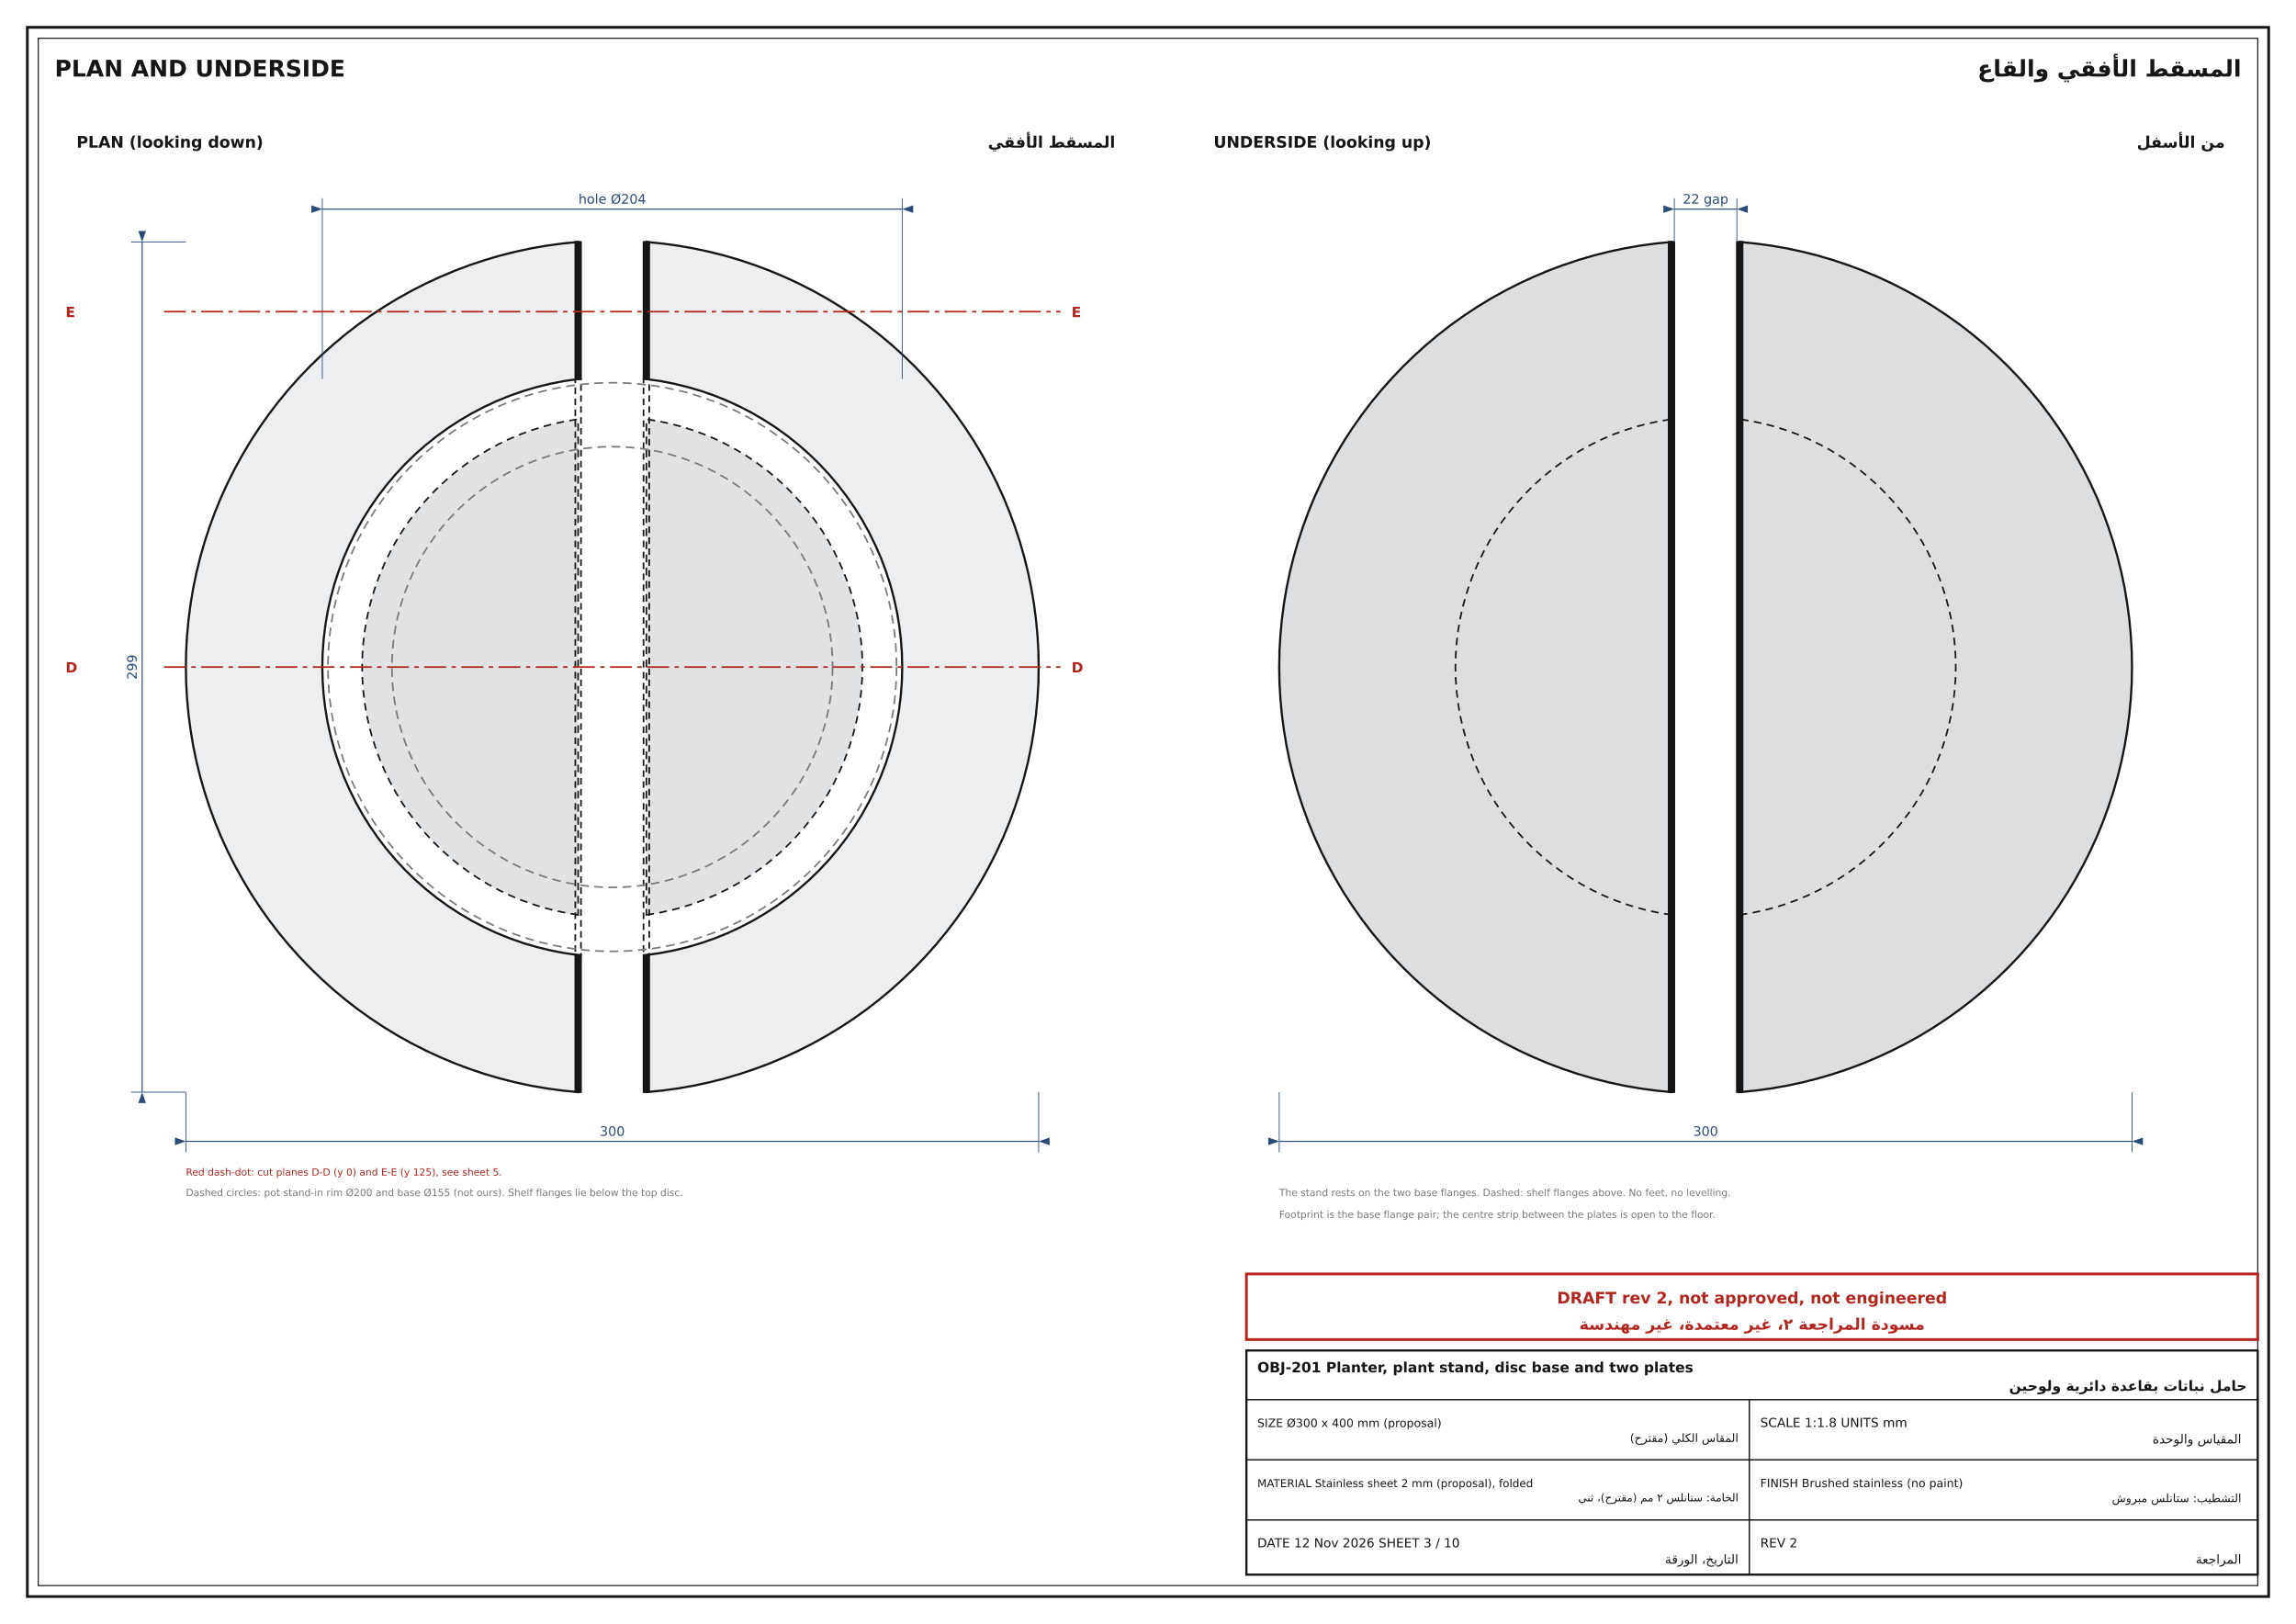
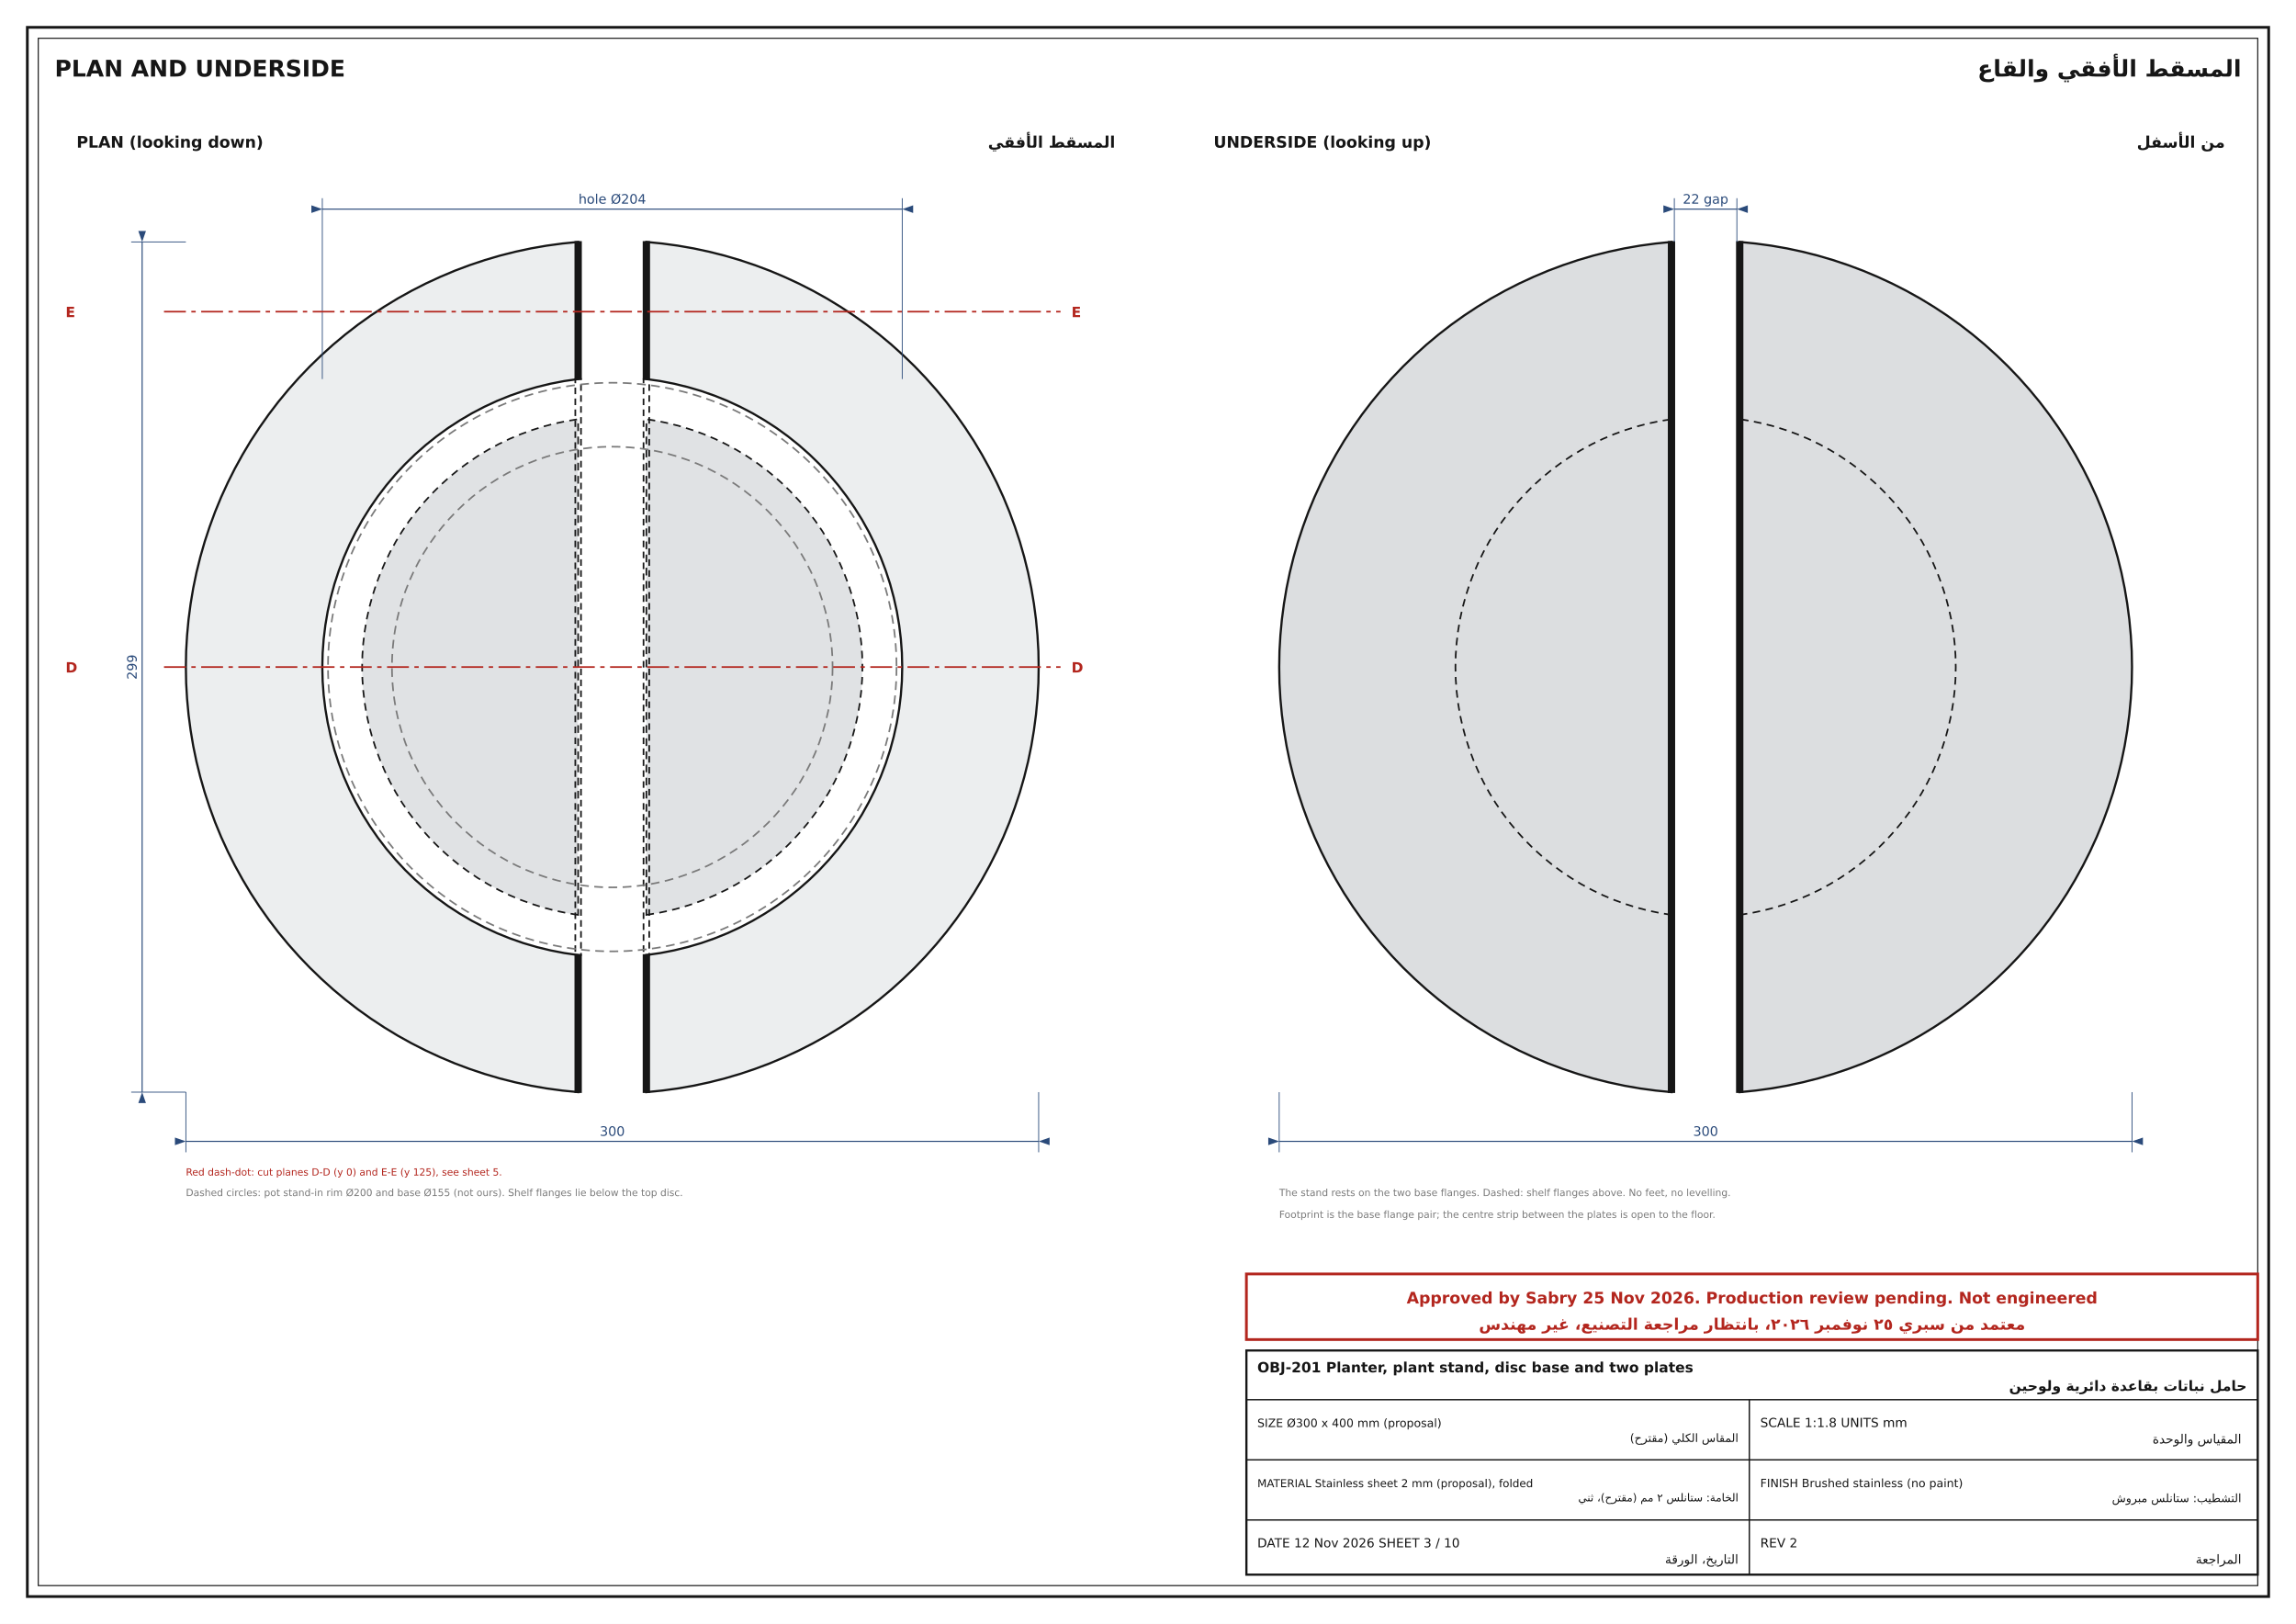
<svg xmlns="http://www.w3.org/2000/svg" viewBox="0 0 420 297" width="420mm" height="297mm">
  <rect width="420" height="297" fill="#fff" />
  <rect x="5.00" y="5.00" width="410.00" height="287.00" fill="none" stroke="#161616" stroke-width="0.5" />
  <rect x="7.00" y="7.00" width="406.00" height="283.00" fill="none" stroke="#161616" stroke-width="0.2" />
  <rect x="228.00" y="247.00" width="185.00" height="41.00" fill="#fff" stroke="#161616" stroke-width="0.4" />
  <line x1="228.00" y1="256.00" x2="413.00" y2="256.00" stroke="#161616" stroke-width="0.25" />
  <line x1="228.00" y1="267.00" x2="413.00" y2="267.00" stroke="#161616" stroke-width="0.25" />
  <line x1="228.00" y1="278.00" x2="413.00" y2="278.00" stroke="#161616" stroke-width="0.25" />
  <line x1="320.00" y1="256.00" x2="320.00" y2="288.00" stroke="#161616" stroke-width="0.25" />
  <text x="230.00" y="251.00" font-family="DejaVu Sans, Inter, Arial, sans-serif" font-size="2.6" font-weight="600" text-anchor="start" fill="#161616">OBJ-201   Planter, plant stand, disc base and two plates</text>
  <text x="411.00" y="254.38" font-family="DejaVu Sans, Inter, Arial, sans-serif" font-size="2.6" font-weight="600" text-anchor="end" fill="#161616">حامل نباتات بقاعدة دائرية ولوحين</text>
  <text x="230.00" y="261.00" font-family="DejaVu Sans, Inter, Arial, sans-serif" font-size="2.1" font-weight="400" text-anchor="start" fill="#161616">SIZE  Ø300 x 400 mm (proposal)</text>
  <text x="318.00" y="263.73" font-family="DejaVu Sans, Inter, Arial, sans-serif" font-size="2.1" font-weight="400" text-anchor="end" fill="#161616">المقاس الكلي (مقترح)</text>
  <text x="322.00" y="261.00" font-family="DejaVu Sans, Inter, Arial, sans-serif" font-size="2.3" font-weight="400" text-anchor="start" fill="#161616">SCALE  1:1.8   UNITS  mm</text>
  <text x="410.00" y="263.99" font-family="DejaVu Sans, Inter, Arial, sans-serif" font-size="2.3" font-weight="400" text-anchor="end" fill="#161616">المقياس والوحدة</text>
  <text x="230.00" y="272.00" font-family="DejaVu Sans, Inter, Arial, sans-serif" font-size="2.0" font-weight="400" text-anchor="start" fill="#161616">MATERIAL  Stainless sheet 2 mm (proposal), folded</text>
  <text x="318.00" y="274.60" font-family="DejaVu Sans, Inter, Arial, sans-serif" font-size="2.0" font-weight="400" text-anchor="end" fill="#161616">الخامة: ستانلس ٢ مم (مقترح)، ثني</text>
  <text x="322.00" y="272.00" font-family="DejaVu Sans, Inter, Arial, sans-serif" font-size="2.1" font-weight="400" text-anchor="start" fill="#161616">FINISH  Brushed stainless (no paint)</text>
  <text x="410.00" y="274.73" font-family="DejaVu Sans, Inter, Arial, sans-serif" font-size="2.1" font-weight="400" text-anchor="end" fill="#161616">التشطيب: ستانلس مبروش</text>
  <text x="230.00" y="283.00" font-family="DejaVu Sans, Inter, Arial, sans-serif" font-size="2.3" font-weight="400" text-anchor="start" fill="#161616">DATE  12 Nov 2026      SHEET 3 / 10</text>
  <text x="318.00" y="285.99" font-family="DejaVu Sans, Inter, Arial, sans-serif" font-size="2.3" font-weight="400" text-anchor="end" fill="#161616">التاريخ، الورقة</text>
  <text x="322.00" y="283.00" font-family="DejaVu Sans, Inter, Arial, sans-serif" font-size="2.3" font-weight="400" text-anchor="start" fill="#161616">REV  2</text>
  <text x="410.00" y="285.99" font-family="DejaVu Sans, Inter, Arial, sans-serif" font-size="2.3" font-weight="400" text-anchor="end" fill="#161616">المراجعة</text>
  <rect x="228.00" y="233.00" width="185.00" height="12.00" fill="#fff" stroke="#b3261e" stroke-width="0.5" />
-   <text x="320.50" y="238.40" font-family="DejaVu Sans, Inter, Arial, sans-serif" font-size="2.9" font-weight="700" text-anchor="middle" fill="#b3261e">DRAFT rev 2, not approved, not engineered</text>
-   <text x="320.50" y="243.20" font-family="DejaVu Sans, Inter, Arial, sans-serif" font-size="2.9" font-weight="700" text-anchor="middle" fill="#b3261e">مسودة المراجعة ٢، غير معتمدة، غير مهندسة</text>
+   <text x="320.50" y="238.40" font-family="DejaVu Sans, Inter, Arial, sans-serif" font-size="2.9" font-weight="700" text-anchor="middle" fill="#b3261e">Approved by Sabry 25 Nov 2026. Production review pending. Not engineered</text>
+   <text x="320.50" y="243.20" font-family="DejaVu Sans, Inter, Arial, sans-serif" font-size="2.9" font-weight="700" text-anchor="middle" fill="#b3261e">معتمد من سبري ٢٥ نوفمبر ٢٠٢٦، بانتظار مراجعة التصنيع، غير مهندس</text>
  <text x="10.00" y="14.00" font-family="DejaVu Sans, Inter, Arial, sans-serif" font-size="4.2" font-weight="700" text-anchor="start" fill="#161616">PLAN AND UNDERSIDE</text>
  <text x="410.00" y="14.00" font-family="DejaVu Sans, Inter, Arial, sans-serif" font-size="4.2" font-weight="700" text-anchor="end" fill="#161616">المسقط الأفقي والقاع</text>
  <defs>
    <pattern id="hatch" width="1.3" height="1.3" patternUnits="userSpaceOnUse" patternTransform="rotate(45)">
      <line x1="0" y1="0" x2="0" y2="1.3" stroke="#161616" stroke-width=".25" />
    </pattern>
  </defs>
  <text x="14.00" y="27.00" font-family="DejaVu Sans, Inter, Arial, sans-serif" font-size="2.9" font-weight="700" text-anchor="start" fill="#161616">PLAN (looking down)</text>
  <text x="204.00" y="27.00" font-family="DejaVu Sans, Inter, Arial, sans-serif" font-size="2.9" font-weight="700" text-anchor="end" fill="#161616">المسقط الأفقي</text>
  <polygon points="105.76,199.75 102.87,199.46 99.99,199.07 97.12,198.57 94.28,197.96 91.46,197.25 88.67,196.43 85.92,195.51 83.20,194.49 80.52,193.36 77.88,192.14 75.29,190.82 72.75,189.41 70.27,187.90 67.84,186.30 65.47,184.61 63.17,182.83 60.94,180.97 58.78,179.02 56.69,177.00 54.68,174.90 52.75,172.73 50.90,170.49 49.14,168.18 47.46,165.80 45.87,163.37 44.38,160.87 42.98,158.33 41.67,155.73 40.46,153.09 39.35,150.40 38.35,147.67 37.44,144.91 36.64,142.12 35.94,139.30 35.35,136.45 34.87,133.58 34.49,130.70 34.22,127.81 34.05,124.91 34.00,122.00 34.05,119.09 34.22,116.19 34.49,113.30 34.87,110.42 35.35,107.55 35.94,104.70 36.64,101.88 37.44,99.09 38.35,96.33 39.35,93.60 40.46,90.91 41.67,88.27 42.98,85.67 44.38,83.13 45.87,80.63 47.46,78.20 49.14,75.82 50.90,73.51 52.75,71.27 54.68,69.10 56.69,67.00 58.78,64.98 60.94,63.03 63.17,61.17 65.47,59.39 67.84,57.70 70.27,56.10 72.75,54.59 75.29,53.18 77.88,51.86 80.52,50.64 83.20,49.51 85.92,48.49 88.67,47.57 91.46,46.75 94.28,46.04 97.12,45.43 99.99,44.93 102.87,44.54 105.76,44.25 105.76,69.33 103.22,69.69 100.70,70.18 98.20,70.79 95.74,71.51 93.31,72.36 90.93,73.32 88.60,74.40 86.32,75.59 84.11,76.89 81.95,78.29 79.87,79.80 77.87,81.40 75.94,83.10 74.10,84.89 72.35,86.77 70.69,88.73 69.13,90.77 67.67,92.88 66.31,95.06 65.06,97.31 63.92,99.61 62.89,101.96 61.98,104.36 61.18,106.80 60.51,109.28 59.95,111.79 59.52,114.32 59.21,116.87 59.02,119.43 58.96,122.00 59.02,124.57 59.21,127.13 59.52,129.68 59.95,132.21 60.51,134.72 61.18,137.20 61.98,139.64 62.89,142.04 63.92,144.39 65.06,146.69 66.31,148.94 67.67,151.12 69.13,153.23 70.69,155.27 72.35,157.23 74.10,159.11 75.94,160.90 77.87,162.60 79.87,164.20 81.95,165.71 84.11,167.11 86.32,168.41 88.60,169.60 90.93,170.68 93.31,171.64 95.74,172.49 98.20,173.21 100.70,173.82 103.22,174.31 105.76,174.67" fill="#eceeef" stroke="#161616" stroke-width="0.4" />
  <polygon points="105.76,167.33 103.60,166.98 101.46,166.53 99.35,165.98 97.26,165.32 95.21,164.57 93.19,163.72 91.22,162.77 89.29,161.73 87.42,160.60 85.61,159.38 83.85,158.08 82.16,156.69 80.53,155.23 78.98,153.68 77.51,152.07 76.11,150.39 74.79,148.64 73.56,146.83 72.42,144.97 71.37,143.05 70.41,141.08 69.55,139.08 68.78,137.03 68.11,134.94 67.54,132.83 67.07,130.70 66.71,128.54 66.45,126.37 66.29,124.19 66.24,122.00 66.29,119.81 66.45,117.63 66.71,115.46 67.07,113.30 67.54,111.17 68.11,109.06 68.78,106.97 69.55,104.92 70.41,102.92 71.37,100.95 72.42,99.03 73.56,97.17 74.79,95.36 76.11,93.61 77.51,91.93 78.98,90.32 80.53,88.77 82.16,87.31 83.85,85.92 85.61,84.62 87.42,83.40 89.29,82.27 91.22,81.23 93.19,80.28 95.21,79.43 97.26,78.68 99.35,78.02 101.46,77.47 103.60,77.02 105.76,76.67" fill="#e0e2e4" stroke="#161616" stroke-width="0.3" stroke-dasharray="1.4 1" />
  <rect x="105.24" y="44.25" width="1.04" height="25.08" fill="#161616" stroke="#161616" stroke-width="0.3" />
  <rect x="105.24" y="174.67" width="1.04" height="25.08" fill="#161616" stroke="#161616" stroke-width="0.3" />
  <rect x="105.24" y="69.33" width="1.04" height="105.34" fill="none" stroke="#161616" stroke-width="0.3" stroke-dasharray="1.2 .8" />
  <polygon points="118.24,199.75 121.13,199.46 124.01,199.07 126.88,198.57 129.72,197.96 132.54,197.25 135.33,196.43 138.08,195.51 140.80,194.49 143.48,193.36 146.12,192.14 148.71,190.82 151.25,189.41 153.73,187.90 156.16,186.30 158.53,184.61 160.83,182.83 163.06,180.97 165.22,179.02 167.31,177.00 169.32,174.90 171.25,172.73 173.10,170.49 174.86,168.18 176.54,165.80 178.13,163.37 179.62,160.87 181.02,158.33 182.33,155.73 183.54,153.09 184.65,150.40 185.65,147.67 186.56,144.91 187.36,142.12 188.06,139.30 188.65,136.45 189.13,133.58 189.51,130.70 189.78,127.81 189.95,124.91 190.00,122.00 189.95,119.09 189.78,116.19 189.51,113.30 189.13,110.42 188.65,107.55 188.06,104.70 187.36,101.88 186.56,99.09 185.65,96.33 184.65,93.60 183.54,90.91 182.33,88.27 181.02,85.67 179.62,83.13 178.13,80.63 176.54,78.20 174.86,75.82 173.10,73.51 171.25,71.27 169.32,69.10 167.31,67.00 165.22,64.98 163.06,63.03 160.83,61.17 158.53,59.39 156.16,57.70 153.73,56.10 151.25,54.59 148.71,53.18 146.12,51.86 143.48,50.64 140.80,49.51 138.08,48.49 135.33,47.57 132.54,46.75 129.72,46.04 126.88,45.43 124.01,44.93 121.13,44.54 118.24,44.25 118.24,69.33 120.78,69.69 123.30,70.18 125.80,70.79 128.26,71.51 130.69,72.36 133.07,73.32 135.40,74.40 137.68,75.59 139.89,76.89 142.05,78.29 144.13,79.80 146.13,81.40 148.06,83.10 149.90,84.89 151.65,86.77 153.31,88.73 154.87,90.77 156.33,92.88 157.69,95.06 158.94,97.31 160.08,99.61 161.11,101.96 162.02,104.36 162.82,106.80 163.49,109.28 164.05,111.79 164.48,114.32 164.79,116.87 164.98,119.43 165.04,122.00 164.98,124.57 164.79,127.13 164.48,129.68 164.05,132.21 163.49,134.72 162.82,137.20 162.02,139.64 161.11,142.04 160.08,144.39 158.94,146.69 157.69,148.94 156.33,151.12 154.87,153.23 153.31,155.27 151.65,157.23 149.90,159.11 148.06,160.90 146.13,162.60 144.13,164.20 142.05,165.71 139.89,167.11 137.68,168.41 135.40,169.60 133.07,170.68 130.69,171.64 128.26,172.49 125.80,173.21 123.30,173.82 120.78,174.31 118.24,174.67" fill="#eceeef" stroke="#161616" stroke-width="0.4" />
  <polygon points="118.24,167.33 120.40,166.98 122.54,166.53 124.65,165.98 126.74,165.32 128.79,164.57 130.81,163.72 132.78,162.77 134.71,161.73 136.58,160.60 138.39,159.38 140.15,158.08 141.84,156.69 143.47,155.23 145.02,153.68 146.49,152.07 147.89,150.39 149.21,148.64 150.44,146.83 151.58,144.97 152.63,143.05 153.59,141.08 154.45,139.08 155.22,137.03 155.89,134.94 156.46,132.83 156.93,130.70 157.29,128.54 157.55,126.37 157.71,124.19 157.76,122.00 157.71,119.81 157.55,117.63 157.29,115.46 156.93,113.30 156.46,111.17 155.89,109.06 155.22,106.97 154.45,104.92 153.59,102.92 152.63,100.95 151.58,99.03 150.44,97.17 149.21,95.36 147.89,93.61 146.49,91.93 145.02,90.32 143.47,88.77 141.84,87.31 140.15,85.92 138.39,84.62 136.58,83.40 134.71,82.27 132.78,81.23 130.81,80.28 128.79,79.43 126.74,78.68 124.65,78.02 122.54,77.47 120.40,77.02 118.24,76.67" fill="#e0e2e4" stroke="#161616" stroke-width="0.3" stroke-dasharray="1.4 1" />
  <rect x="117.72" y="44.25" width="1.04" height="25.08" fill="#161616" stroke="#161616" stroke-width="0.3" />
  <rect x="117.72" y="174.67" width="1.04" height="25.08" fill="#161616" stroke="#161616" stroke-width="0.3" />
  <rect x="117.72" y="69.33" width="1.04" height="105.34" fill="none" stroke="#161616" stroke-width="0.3" stroke-dasharray="1.2 .8" />
  <circle cx="112" cy="122" r="52.00" fill="none" stroke="#7a7a7a" stroke-width=".3" stroke-dasharray="1.6 1" />
  <circle cx="112" cy="122" r="40.30" fill="none" stroke="#7a7a7a" stroke-width=".3" stroke-dasharray="1.6 1" />
  <line x1="34.00" y1="208.75" x2="190.00" y2="208.75" stroke="#2a4a7a" stroke-width="0.2" />
  <polygon points="34.00,208.75 32.00,208.05 32.00,209.45" fill="#2a4a7a" />
  <polygon points="190.00,208.75 192.00,209.45 192.00,208.05" fill="#2a4a7a" />
  <line x1="34.00" y1="199.75" x2="34.00" y2="210.75" stroke="#2a4a7a" stroke-width="0.15" />
  <line x1="190.00" y1="199.75" x2="190.00" y2="210.75" stroke="#2a4a7a" stroke-width="0.15" />
  <text x="112.00" y="207.75" font-family="DejaVu Sans, Inter, Arial, sans-serif" font-size="2.4" font-weight="500" text-anchor="middle" fill="#2a4a7a">300</text>
  <line x1="26.00" y1="44.25" x2="26.00" y2="199.75" stroke="#2a4a7a" stroke-width="0.2" />
  <polygon points="26.00,44.25 26.70,42.25 25.30,42.25" fill="#2a4a7a" />
  <polygon points="26.00,199.75 25.30,201.75 26.70,201.75" fill="#2a4a7a" />
  <line x1="34.00" y1="44.25" x2="24.00" y2="44.25" stroke="#2a4a7a" stroke-width="0.15" />
  <line x1="34.00" y1="199.75" x2="24.00" y2="199.75" stroke="#2a4a7a" stroke-width="0.15" />
  <text transform="translate(25.00 122.00) rotate(-90)" font-family="DejaVu Sans, Inter, Arial, sans-serif" font-size="2.4" font-weight="500" text-anchor="middle" fill="#2a4a7a">299</text>
  <line x1="58.96" y1="38.25" x2="165.04" y2="38.25" stroke="#2a4a7a" stroke-width="0.2" />
  <polygon points="58.96,38.25 56.96,37.55 56.96,38.95" fill="#2a4a7a" />
  <polygon points="165.04,38.25 167.04,38.95 167.04,37.55" fill="#2a4a7a" />
  <line x1="58.96" y1="69.33" x2="58.96" y2="36.25" stroke="#2a4a7a" stroke-width="0.15" />
  <line x1="165.04" y1="69.33" x2="165.04" y2="36.25" stroke="#2a4a7a" stroke-width="0.15" />
  <text x="112.00" y="37.25" font-family="DejaVu Sans, Inter, Arial, sans-serif" font-size="2.4" font-weight="500" text-anchor="middle" fill="#2a4a7a">hole Ø204</text>
  <text x="34.00" y="218.75" font-family="DejaVu Sans, Inter, Arial, sans-serif" font-size="1.8" font-weight="400" text-anchor="start" fill="#7a7a7a">Dashed circles: pot stand-in rim Ø200 and base Ø155 (not ours). Shelf flanges lie below the top disc.</text>
  <line x1="30.00" y1="122.00" x2="194.00" y2="122.00" stroke="#b3261e" stroke-width="0.3" stroke-dasharray="4 1 .8 1" />
  <text x="12.00" y="123.00" font-family="DejaVu Sans, Inter, Arial, sans-serif" font-size="2.6" font-weight="700" text-anchor="start" fill="#b3261e">D</text>
  <text x="196.00" y="123.00" font-family="DejaVu Sans, Inter, Arial, sans-serif" font-size="2.6" font-weight="700" text-anchor="start" fill="#b3261e">D</text>
  <line x1="30.00" y1="57.00" x2="194.00" y2="57.00" stroke="#b3261e" stroke-width="0.3" stroke-dasharray="4 1 .8 1" />
  <text x="12.00" y="58.00" font-family="DejaVu Sans, Inter, Arial, sans-serif" font-size="2.6" font-weight="700" text-anchor="start" fill="#b3261e">E</text>
  <text x="196.00" y="58.00" font-family="DejaVu Sans, Inter, Arial, sans-serif" font-size="2.6" font-weight="700" text-anchor="start" fill="#b3261e">E</text>
  <text x="34.00" y="215.00" font-family="DejaVu Sans, Inter, Arial, sans-serif" font-size="1.8" font-weight="400" text-anchor="start" fill="#b3261e">Red dash-dot: cut planes D-D (y 0) and E-E (y 125), see sheet 5.</text>
  <text x="222.00" y="27.00" font-family="DejaVu Sans, Inter, Arial, sans-serif" font-size="2.9" font-weight="700" text-anchor="start" fill="#161616">UNDERSIDE (looking up)</text>
  <text x="407.00" y="27.00" font-family="DejaVu Sans, Inter, Arial, sans-serif" font-size="2.9" font-weight="700" text-anchor="end" fill="#161616">من الأسفل</text>
  <polygon points="305.76,199.75 302.87,199.46 299.99,199.07 297.12,198.57 294.28,197.96 291.46,197.25 288.67,196.43 285.92,195.51 283.20,194.49 280.52,193.36 277.88,192.14 275.29,190.82 272.75,189.41 270.27,187.90 267.84,186.30 265.47,184.61 263.17,182.83 260.94,180.97 258.78,179.02 256.69,177.00 254.68,174.90 252.75,172.73 250.90,170.49 249.14,168.18 247.46,165.80 245.87,163.37 244.38,160.87 242.98,158.33 241.67,155.73 240.46,153.09 239.35,150.40 238.35,147.67 237.44,144.91 236.64,142.12 235.94,139.30 235.35,136.45 234.87,133.58 234.49,130.70 234.22,127.81 234.05,124.91 234.00,122.00 234.05,119.09 234.22,116.19 234.49,113.30 234.87,110.42 235.35,107.55 235.94,104.70 236.64,101.88 237.44,99.09 238.35,96.33 239.35,93.60 240.46,90.91 241.67,88.27 242.98,85.67 244.38,83.13 245.87,80.63 247.46,78.20 249.14,75.82 250.90,73.51 252.75,71.27 254.68,69.10 256.69,67.00 258.78,64.98 260.94,63.03 263.17,61.17 265.47,59.39 267.84,57.70 270.27,56.10 272.75,54.59 275.29,53.18 277.88,51.86 280.52,50.64 283.20,49.51 285.92,48.49 288.67,47.57 291.46,46.75 294.28,46.04 297.12,45.43 299.99,44.93 302.87,44.54 305.76,44.25" fill="#dcdee0" stroke="#161616" stroke-width="0.4" />
  <polygon points="305.76,167.33 303.60,166.98 301.46,166.53 299.35,165.98 297.26,165.32 295.21,164.57 293.19,163.72 291.22,162.77 289.29,161.73 287.42,160.60 285.61,159.38 283.85,158.08 282.16,156.69 280.53,155.23 278.98,153.68 277.51,152.07 276.11,150.39 274.79,148.64 273.56,146.83 272.42,144.97 271.37,143.05 270.41,141.08 269.55,139.08 268.78,137.03 268.11,134.94 267.54,132.83 267.07,130.70 266.71,128.54 266.45,126.37 266.29,124.19 266.24,122.00 266.29,119.81 266.45,117.63 266.71,115.46 267.07,113.30 267.54,111.17 268.11,109.06 268.78,106.97 269.55,104.92 270.41,102.92 271.37,100.95 272.42,99.03 273.56,97.17 274.79,95.36 276.11,93.61 277.51,91.93 278.98,90.32 280.53,88.77 282.16,87.31 283.85,85.92 285.61,84.62 287.42,83.40 289.29,82.27 291.22,81.23 293.19,80.28 295.21,79.43 297.26,78.68 299.35,78.02 301.46,77.47 303.60,77.02 305.76,76.67" fill="none" stroke="#161616" stroke-width="0.3" stroke-dasharray="1.4 1" />
  <rect x="305.24" y="44.25" width="1.04" height="155.50" fill="#161616" stroke="#161616" stroke-width="0.3" />
  <polygon points="318.24,199.75 321.13,199.46 324.01,199.07 326.88,198.57 329.72,197.96 332.54,197.25 335.33,196.43 338.08,195.51 340.80,194.49 343.48,193.36 346.12,192.14 348.71,190.82 351.25,189.41 353.73,187.90 356.16,186.30 358.53,184.61 360.83,182.83 363.06,180.97 365.22,179.02 367.31,177.00 369.32,174.90 371.25,172.73 373.10,170.49 374.86,168.18 376.54,165.80 378.13,163.37 379.62,160.87 381.02,158.33 382.33,155.73 383.54,153.09 384.65,150.40 385.65,147.67 386.56,144.91 387.36,142.12 388.06,139.30 388.65,136.45 389.13,133.58 389.51,130.70 389.78,127.81 389.95,124.91 390.00,122.00 389.95,119.09 389.78,116.19 389.51,113.30 389.13,110.42 388.65,107.55 388.06,104.70 387.36,101.88 386.56,99.09 385.65,96.33 384.65,93.60 383.54,90.91 382.33,88.27 381.02,85.67 379.62,83.13 378.13,80.63 376.54,78.20 374.86,75.82 373.10,73.51 371.25,71.27 369.32,69.10 367.31,67.00 365.22,64.98 363.06,63.03 360.83,61.17 358.53,59.39 356.16,57.70 353.73,56.10 351.25,54.59 348.71,53.18 346.12,51.86 343.48,50.64 340.80,49.51 338.08,48.49 335.33,47.57 332.54,46.75 329.72,46.04 326.88,45.43 324.01,44.93 321.13,44.54 318.24,44.25" fill="#dcdee0" stroke="#161616" stroke-width="0.4" />
  <polygon points="318.24,167.33 320.40,166.98 322.54,166.53 324.65,165.98 326.74,165.32 328.79,164.57 330.81,163.72 332.78,162.77 334.71,161.73 336.58,160.60 338.39,159.38 340.15,158.08 341.84,156.69 343.47,155.23 345.02,153.68 346.49,152.07 347.89,150.39 349.21,148.64 350.44,146.83 351.58,144.97 352.63,143.05 353.59,141.08 354.45,139.08 355.22,137.03 355.89,134.94 356.46,132.83 356.93,130.70 357.29,128.54 357.55,126.37 357.71,124.19 357.76,122.00 357.71,119.81 357.55,117.63 357.29,115.46 356.93,113.30 356.46,111.17 355.89,109.06 355.22,106.97 354.45,104.92 353.59,102.92 352.63,100.95 351.58,99.03 350.44,97.17 349.21,95.36 347.89,93.61 346.49,91.93 345.02,90.32 343.47,88.77 341.84,87.31 340.15,85.92 338.39,84.62 336.58,83.40 334.71,82.27 332.78,81.23 330.81,80.28 328.79,79.43 326.74,78.68 324.65,78.02 322.54,77.47 320.40,77.02 318.24,76.67" fill="none" stroke="#161616" stroke-width="0.3" stroke-dasharray="1.4 1" />
  <rect x="317.72" y="44.25" width="1.04" height="155.50" fill="#161616" stroke="#161616" stroke-width="0.3" />
  <line x1="234.00" y1="208.75" x2="390.00" y2="208.75" stroke="#2a4a7a" stroke-width="0.2" />
  <polygon points="234.00,208.75 232.00,208.05 232.00,209.45" fill="#2a4a7a" />
  <polygon points="390.00,208.75 392.00,209.45 392.00,208.05" fill="#2a4a7a" />
  <line x1="234.00" y1="199.75" x2="234.00" y2="210.75" stroke="#2a4a7a" stroke-width="0.15" />
  <line x1="390.00" y1="199.75" x2="390.00" y2="210.75" stroke="#2a4a7a" stroke-width="0.15" />
  <text x="312.00" y="207.75" font-family="DejaVu Sans, Inter, Arial, sans-serif" font-size="2.4" font-weight="500" text-anchor="middle" fill="#2a4a7a">300</text>
  <line x1="306.28" y1="38.25" x2="317.72" y2="38.25" stroke="#2a4a7a" stroke-width="0.2" />
  <polygon points="306.28,38.25 304.28,37.55 304.28,38.95" fill="#2a4a7a" />
  <polygon points="317.72,38.25 319.72,38.95 319.72,37.55" fill="#2a4a7a" />
  <line x1="306.28" y1="44.25" x2="306.28" y2="36.25" stroke="#2a4a7a" stroke-width="0.15" />
  <line x1="317.72" y1="44.25" x2="317.72" y2="36.25" stroke="#2a4a7a" stroke-width="0.15" />
  <text x="312.00" y="37.25" font-family="DejaVu Sans, Inter, Arial, sans-serif" font-size="2.4" font-weight="500" text-anchor="middle" fill="#2a4a7a">22 gap</text>
  <text x="234.00" y="218.75" font-family="DejaVu Sans, Inter, Arial, sans-serif" font-size="1.8" font-weight="400" text-anchor="start" fill="#7a7a7a">The stand rests on the two base flanges. Dashed: shelf flanges above. No feet, no levelling.</text>
  <text x="234.00" y="222.75" font-family="DejaVu Sans, Inter, Arial, sans-serif" font-size="1.8" font-weight="400" text-anchor="start" fill="#7a7a7a">Footprint is the base flange pair; the centre strip between the plates is open to the floor.</text>
</svg>
